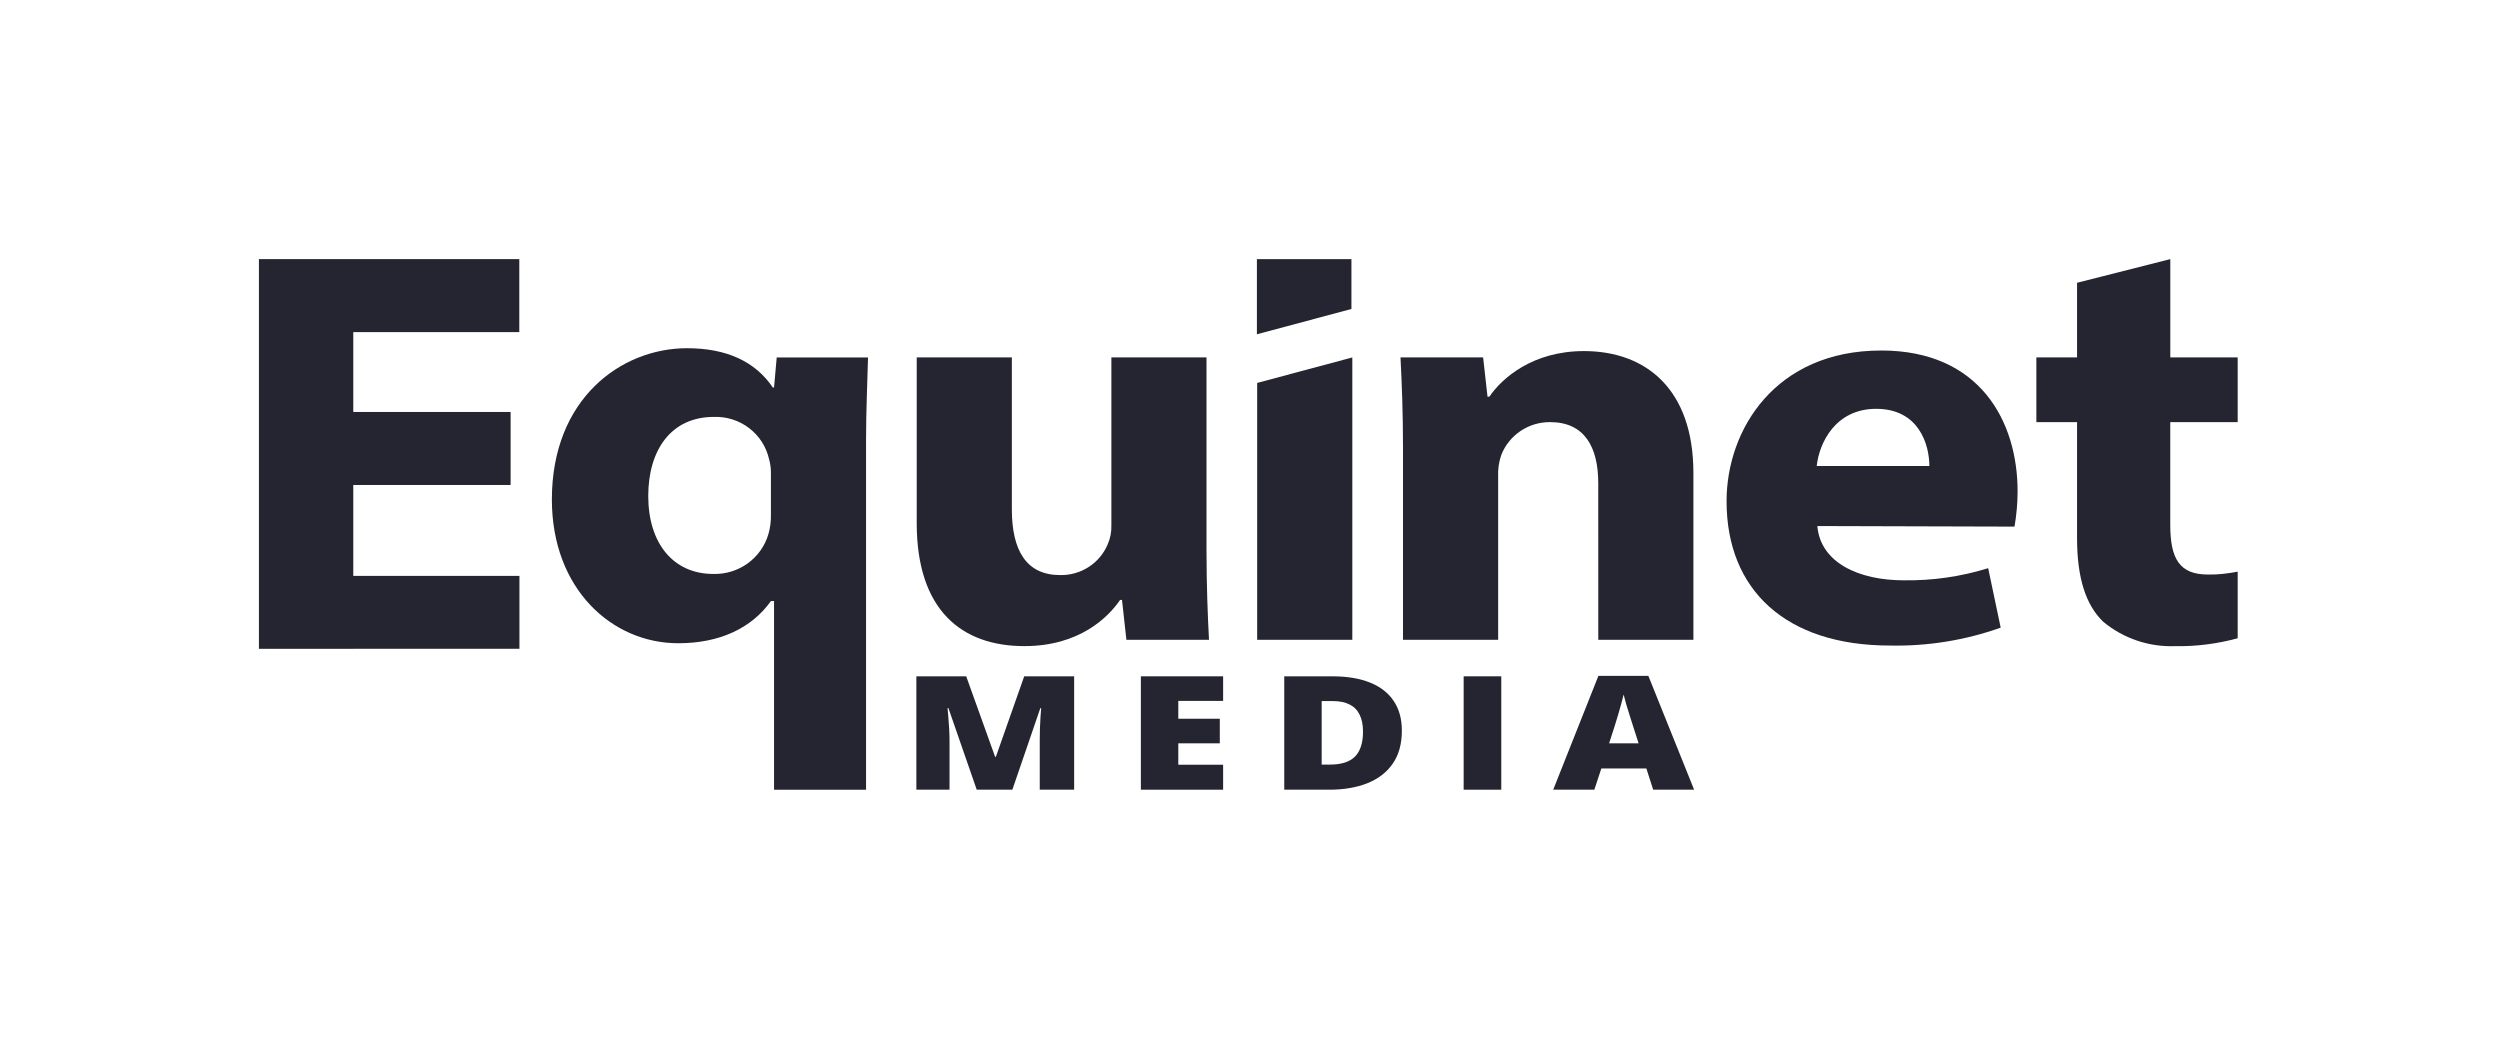
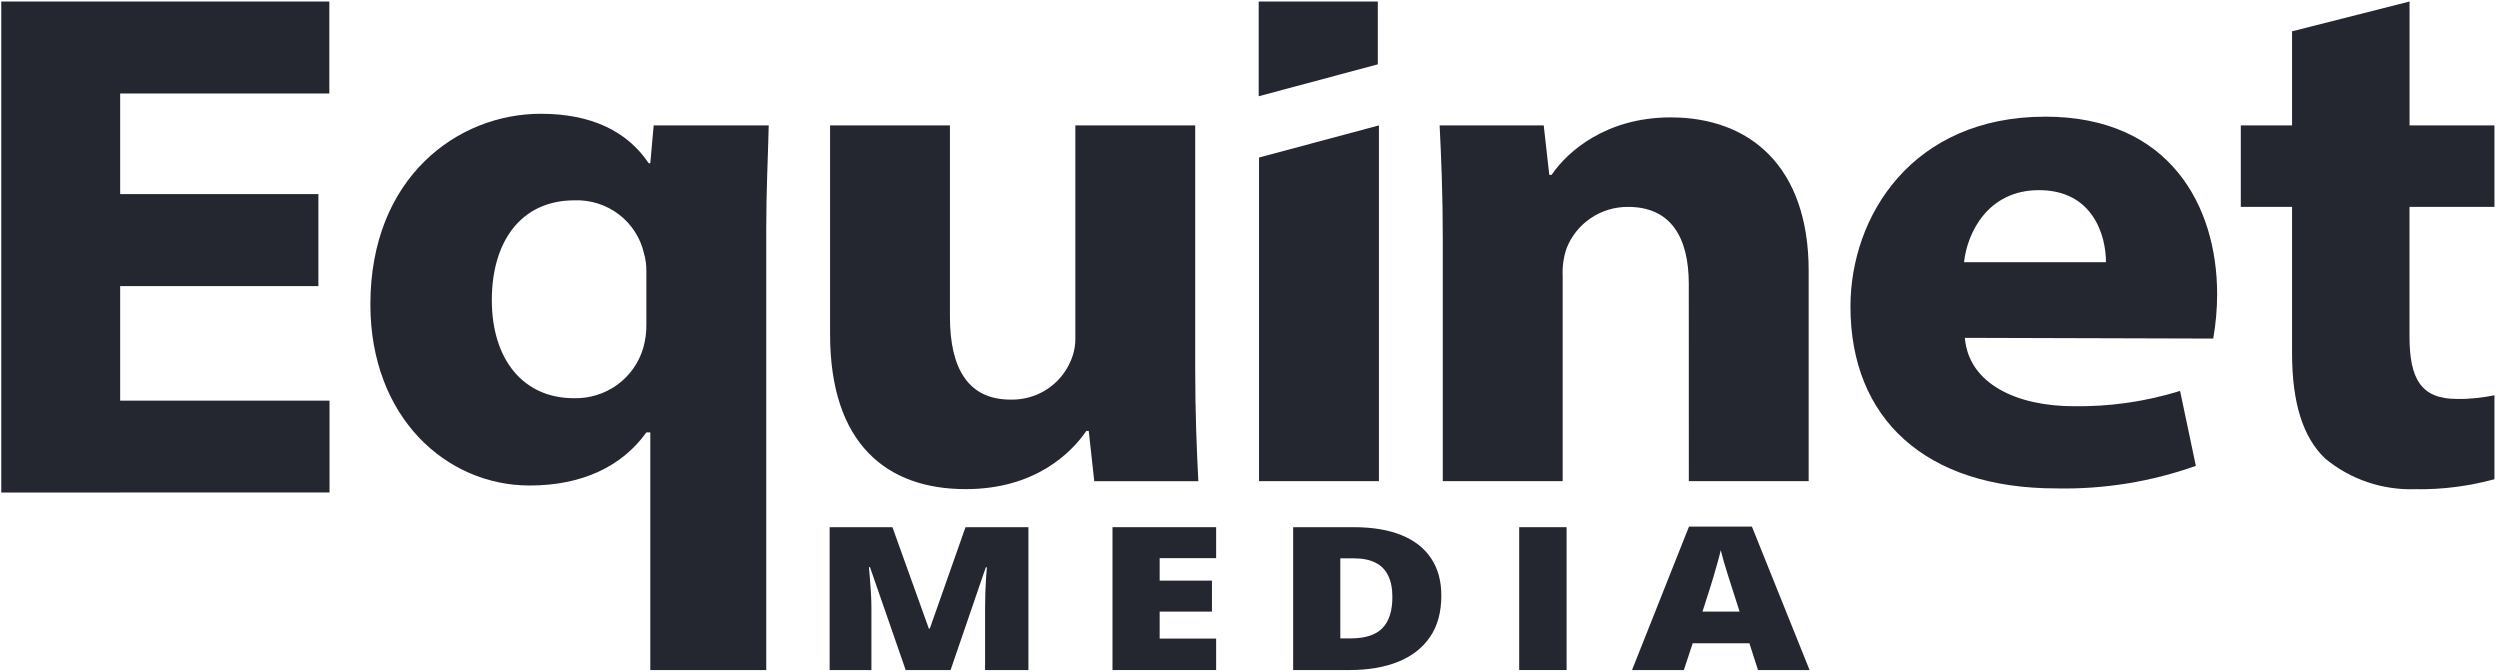
- <svg xmlns="http://www.w3.org/2000/svg" width="727" height="305" viewBox="0 0 727 305" fill="none">
-   <path d="M350.85 159.685V103.941H323.189V152.796C323.246 154.7 322.874 156.592 322.098 158.336C320.963 161.023 319.036 163.31 316.568 164.897C314.1 166.484 311.206 167.298 308.263 167.231C298.433 167.238 294.245 160.025 294.245 148.099V103.941H266.582V152.129C266.582 177.48 279.689 187.891 297.882 187.891C313.902 187.891 322.273 179.496 325.726 174.465H326.28L327.554 186.056H351.579C351.216 179.17 350.85 170.433 350.85 159.691" fill="#242530" />
-   <path d="M464.781 186.046H492.441V137.518C492.441 113.339 478.796 102.095 460.599 102.095C445.673 102.095 436.752 109.983 433.113 115.355H432.569L431.293 103.937H407.266C407.637 111.332 407.994 119.893 407.994 130.138V186.046H435.663V138.699C435.556 136.533 435.863 134.366 436.567 132.312C437.672 129.481 439.621 127.051 442.156 125.342C444.69 123.634 447.69 122.73 450.756 122.75C460.772 122.75 464.772 129.964 464.772 140.547L464.781 186.046Z" fill="#242530" />
-   <path d="M528.299 135.509C529.027 128.788 533.753 118.886 545.585 118.886C558.138 118.886 561.057 129.464 561.057 135.509H528.299ZM547.041 101.929C516.283 101.929 502.086 124.922 502.086 145.752C502.086 171.611 519.378 187.726 549.589 187.726C560.557 187.956 571.475 186.192 581.801 182.521L578.162 165.225C570.217 167.688 561.926 168.88 553.602 168.755C540.677 168.755 529.396 163.717 528.482 152.973L585.815 153.14C586.408 149.755 586.71 146.326 586.717 142.891C586.717 122.571 575.801 101.923 547.041 101.923" fill="#242530" />
-   <path d="M650.719 122.748V103.936H631.123V75.35L604.007 82.23V103.936H592.176V122.748H604.007V156.495C604.007 168.081 606.555 175.968 611.653 180.839C617.507 185.677 624.966 188.192 632.586 187.899C638.606 188.032 644.914 187.19 650.719 185.605V166.24C648.023 166.766 644.782 167.155 642.035 167.072C633.851 167.072 631.113 162.541 631.113 152.639V122.748H650.719Z" fill="#242530" />
-   <path d="M224.182 149.781C224.213 151.655 223.967 153.523 223.454 155.327C222.455 158.738 220.342 161.725 217.444 163.821C214.547 165.916 211.029 167.001 207.442 166.906C195.793 166.906 188.512 158.01 188.512 144.243C188.51 130.975 195.062 121.234 207.615 121.234C211.31 121.108 214.932 122.264 217.857 124.501C220.782 126.738 222.826 129.916 223.635 133.487C224.008 134.797 224.193 136.154 224.182 137.516V149.781ZM225.091 112.677H224.728C219.637 105.123 211.263 101.259 199.795 101.259C180.689 101.259 160.484 115.864 160.484 145.256C160.484 171.28 177.958 187.056 197.247 187.056C209.254 187.056 218.545 182.692 224.182 174.798H225.091V229.646H251.849V127.786C251.849 119.224 252.232 111.837 252.422 103.942H225.869L225.091 112.677Z" fill="#242530" />
-   <path d="M393.254 186.052H365.585V111.356L393.254 103.943V186.052Z" fill="#242530" />
-   <path d="M284.032 229.645L275.793 205.897H275.545C275.618 206.513 275.692 207.348 275.765 208.4C275.857 209.453 275.94 210.588 276.013 211.806C276.086 213.024 276.123 214.196 276.123 215.324V229.645H266.479V196.673H280.973L289.378 220.083H289.599L297.838 196.673H312.361V229.645H302.357V215.189C302.357 214.151 302.376 213.039 302.412 211.851C302.468 210.648 302.523 209.521 302.578 208.468C302.652 207.4 302.716 206.558 302.771 205.942H302.523L294.393 229.645H284.032Z" fill="#242530" />
-   <path d="M355.683 229.645H331.764V196.673H355.683V203.822H342.649V209.009H354.718V216.158H342.649V222.383H355.683V229.645Z" fill="#242530" />
-   <path d="M407.659 212.46C407.659 216.294 406.786 219.481 405.041 222.022C403.296 224.563 400.835 226.473 397.656 227.751C394.496 229.014 390.777 229.645 386.496 229.645H373.461V196.673H387.405C391.741 196.673 395.415 197.281 398.428 198.499C401.441 199.718 403.728 201.499 405.289 203.845C406.869 206.19 407.659 209.062 407.659 212.46ZM396.361 212.776C396.361 210.776 396.03 209.122 395.369 207.814C394.726 206.491 393.752 205.506 392.448 204.859C391.144 204.198 389.499 203.867 387.515 203.867H384.346V222.338H386.771C390.078 222.338 392.503 221.556 394.046 219.993C395.589 218.414 396.361 216.008 396.361 212.776Z" fill="#242530" />
-   <path d="M425.63 229.645V196.673H436.57V229.645H425.63Z" fill="#242530" />
-   <path d="M480.746 229.645L478.762 223.466H465.673L463.633 229.645H451.674L464.819 196.537H479.341L492.651 229.645H480.746ZM476.503 216.158L474.766 210.745C474.583 210.159 474.317 209.325 473.967 208.242C473.618 207.145 473.269 206.017 472.92 204.859C472.59 203.687 472.332 202.724 472.149 201.972C471.983 202.724 471.744 203.657 471.432 204.769C471.138 205.867 470.826 206.957 470.495 208.039C470.183 209.122 469.907 210.024 469.669 210.745L467.933 216.158H476.503Z" fill="#242530" />
-   <path d="M392.997 89.848L365.507 97.213V75.35H392.997V89.848Z" fill="#242530" />
-   <path d="M75.295 75.35V188.676H102.735V188.663H151.053V167.469H102.735V141.031H148.485V119.8H102.735V96.579H151.012V75.35H75.295Z" fill="#242530" />
+ <svg xmlns="http://www.w3.org/2000/svg" width="577" height="155" viewBox="0 0 577 155" fill="none">
+   <path d="M275.85 84.685V28.941H248.189V77.796C248.246 79.7 247.874 81.592 247.098 83.336C245.963 86.023 244.036 88.31 241.568 89.897C239.1 91.484 236.206 92.298 233.263 92.231C223.433 92.238 219.245 85.025 219.245 73.099V28.941H191.582V77.129C191.582 102.48 204.689 112.891 222.882 112.891C238.902 112.891 247.273 104.496 250.726 99.465H251.28L252.554 111.056H276.579C276.216 104.17 275.85 95.433 275.85 84.691" fill="#242630" />
+   <path d="M389.781 111.046H417.441V62.518C417.441 38.339 403.796 27.095 385.599 27.095C370.673 27.095 361.752 34.983 358.113 40.355H357.569L356.293 28.937H332.266C332.637 36.332 332.994 44.893 332.994 55.138V111.046H360.663V63.699C360.556 61.533 360.863 59.366 361.567 57.312C362.672 54.481 364.621 52.051 367.156 50.342C369.69 48.634 372.69 47.73 375.756 47.75C385.772 47.75 389.772 54.964 389.772 65.547L389.781 111.046Z" fill="#242630" />
+   <path d="M453.299 60.509C454.027 53.788 458.753 43.886 470.585 43.886C483.138 43.886 486.057 54.464 486.057 60.509H453.299ZM472.041 26.929C441.283 26.929 427.086 49.922 427.086 70.752C427.086 96.611 444.378 112.726 474.589 112.726C485.557 112.956 496.475 111.192 506.801 107.521L503.162 90.225C495.217 92.688 486.926 93.88 478.602 93.755C465.677 93.755 454.396 88.717 453.482 77.973L510.815 78.14C511.408 74.755 511.71 71.326 511.717 67.891C511.717 47.571 500.801 26.923 472.041 26.923" fill="#242630" />
+   <path d="M575.719 47.748V28.936H556.123V0.35L529.007 7.23V28.936H517.176V47.748H529.007V81.495C529.007 93.081 531.555 100.968 536.653 105.839C542.507 110.677 549.966 113.192 557.586 112.899C563.606 113.032 569.914 112.19 575.719 110.605V91.24C573.023 91.766 569.782 92.155 567.035 92.072C558.851 92.072 556.113 87.541 556.113 77.639V47.748H575.719Z" fill="#242630" />
+   <path d="M149.182 74.781C149.213 76.655 148.967 78.522 148.454 80.327C147.455 83.738 145.342 86.725 142.444 88.821C139.547 90.916 136.029 92.001 132.442 91.906C120.793 91.906 113.512 83.01 113.512 69.243C113.51 55.975 120.062 46.234 132.615 46.234C136.31 46.108 139.932 47.264 142.857 49.501C145.782 51.738 147.826 54.916 148.635 58.487C149.008 59.797 149.193 61.154 149.182 62.516V74.781ZM150.091 37.677H149.728C144.637 30.123 136.263 26.259 124.795 26.259C105.689 26.259 85.484 40.864 85.484 70.255C85.484 96.28 102.958 112.056 122.247 112.056C134.254 112.056 143.545 107.692 149.182 99.798H150.091V154.646H176.849V52.786C176.849 44.224 177.232 36.837 177.422 28.942H150.869L150.091 37.677Z" fill="#242630" />
+   <path d="M318.254 111.052H290.585V36.356L318.254 28.943V111.052Z" fill="#242630" />
+   <path d="M209.032 154.645L200.793 130.897H200.545C200.618 131.513 200.692 132.348 200.765 133.4C200.857 134.453 200.94 135.588 201.013 136.806C201.086 138.024 201.123 139.196 201.123 140.324V154.645H191.479V121.673H205.973L214.378 145.083H214.599L222.838 121.673H237.361V154.645H227.357V140.189C227.357 139.151 227.376 138.039 227.412 136.851C227.468 135.648 227.523 134.521 227.578 133.468C227.652 132.4 227.716 131.558 227.771 130.942H227.523L219.393 154.645H209.032Z" fill="#242630" />
+   <path d="M280.683 154.645H256.764V121.673H280.683V128.822H267.649V134.009H279.718V141.158H267.649V147.383H280.683V154.645Z" fill="#242630" />
+   <path d="M332.659 137.46C332.659 141.294 331.786 144.481 330.041 147.022C328.296 149.563 325.835 151.473 322.656 152.751C319.496 154.014 315.777 154.645 311.496 154.645H298.461V121.673H312.405C316.741 121.673 320.415 122.281 323.428 123.499C326.441 124.718 328.728 126.499 330.289 128.845C331.869 131.19 332.659 134.062 332.659 137.46ZM321.361 137.776C321.361 135.776 321.03 134.122 320.369 132.814C319.726 131.491 318.752 130.506 317.448 129.859C316.144 129.198 314.499 128.867 312.515 128.867H309.346V147.338H311.771C315.078 147.338 317.503 146.556 319.046 144.993C320.589 143.414 321.361 141.008 321.361 137.776Z" fill="#242630" />
+   <path d="M350.63 154.645V121.673H361.57V154.645H350.63Z" fill="#242630" />
+   <path d="M405.746 154.645L403.762 148.466H390.673L388.633 154.645H376.674L389.819 121.537H404.341L417.651 154.645H405.746ZM401.503 141.158L399.766 135.745C399.583 135.159 399.317 134.325 398.967 133.242C398.618 132.145 398.269 131.017 397.92 129.859C397.59 128.687 397.332 127.724 397.149 126.972C396.983 127.724 396.744 128.657 396.432 129.769C396.138 130.867 395.826 131.957 395.495 133.039C395.183 134.122 394.907 135.024 394.669 135.745L392.933 141.158H401.503Z" fill="#242630" />
+   <path d="M317.997 14.848L290.507 22.213V0.35H317.997V14.848Z" fill="#242630" />
+   <path d="M0.295 0.35V113.676H27.735V113.663H76.053V92.469H27.735V66.031H73.485V44.8H27.735V21.579H76.012V0.35H0.295Z" fill="#242630" />
</svg>
